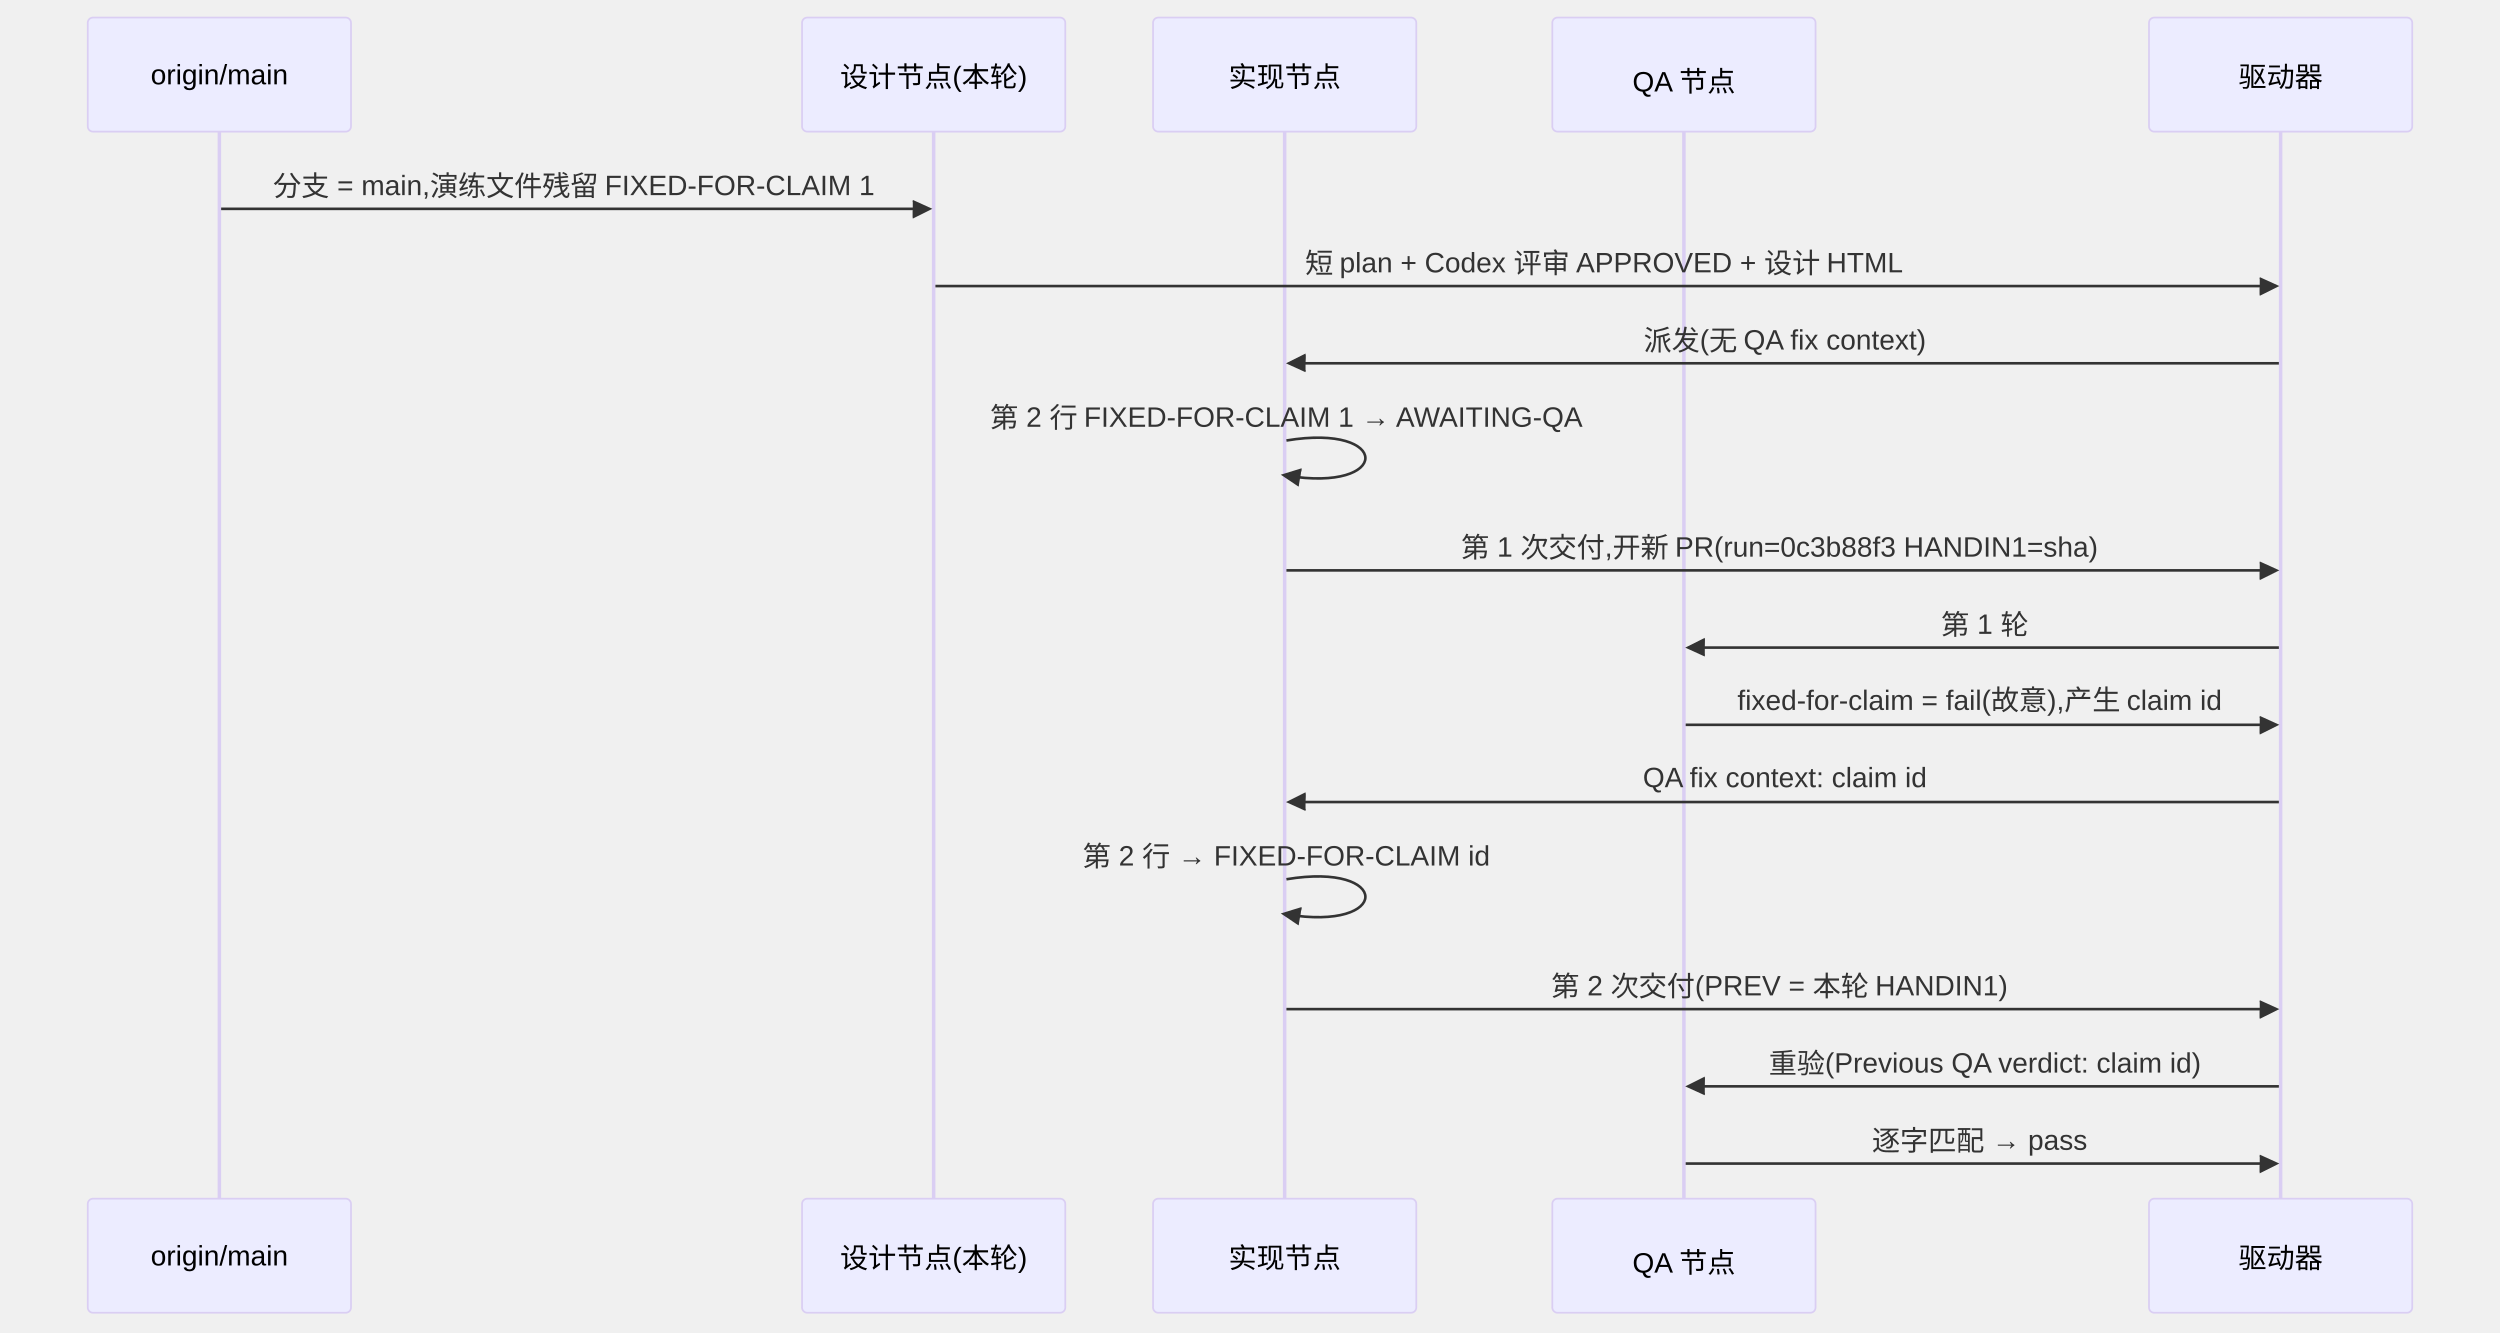
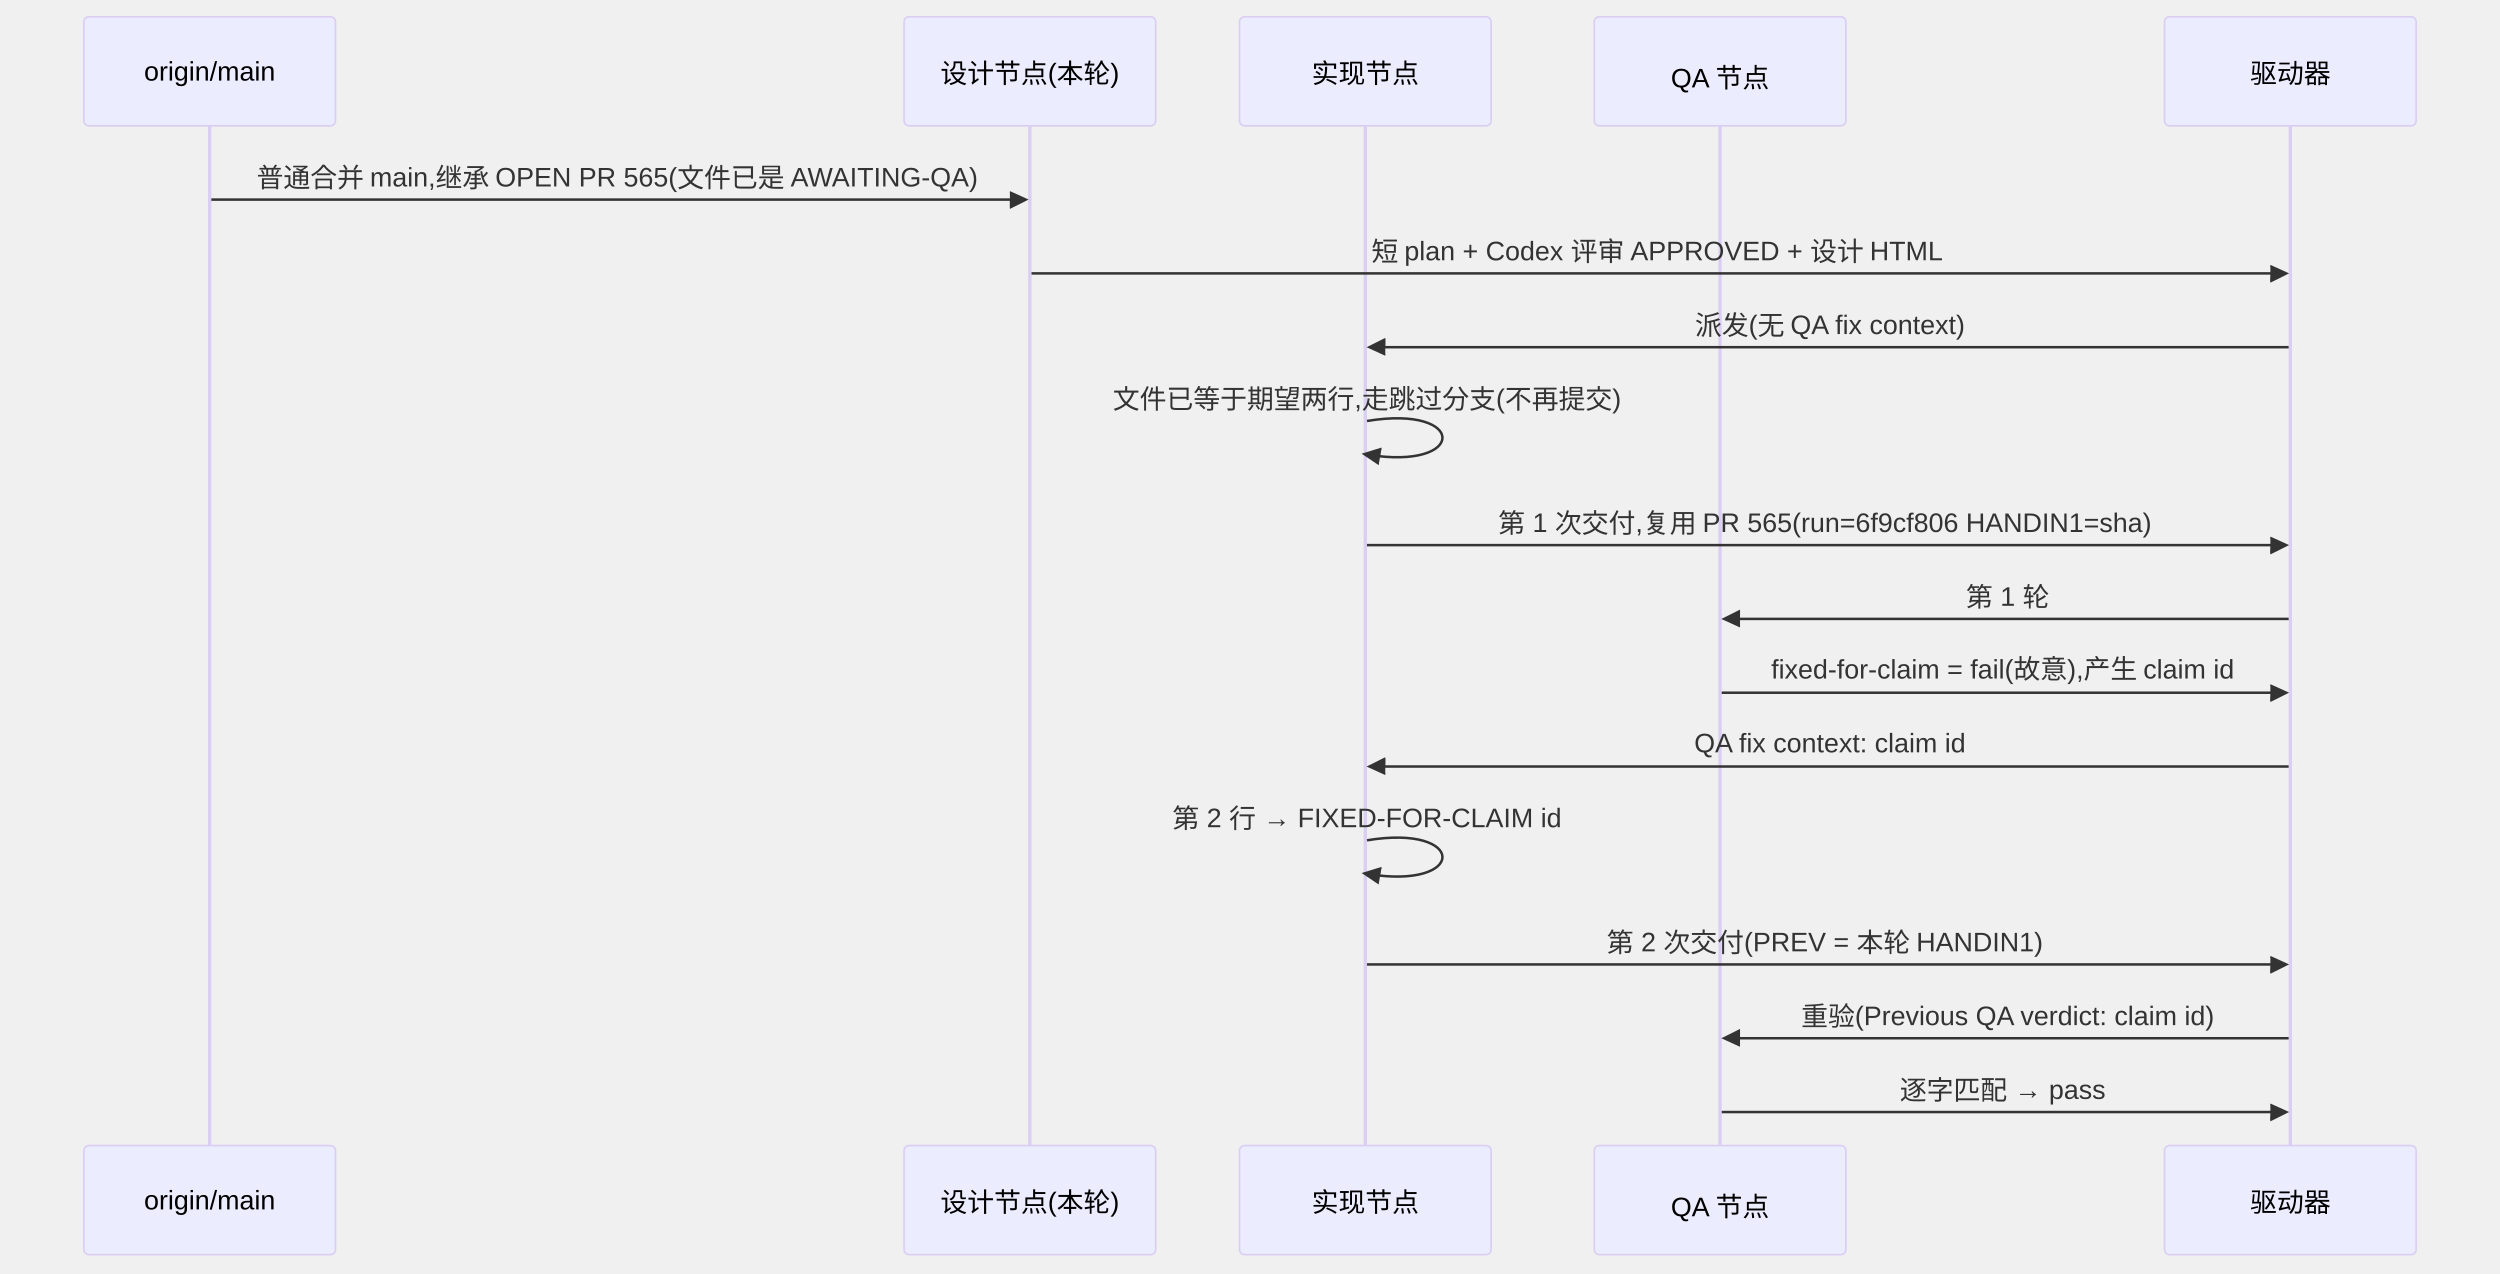
- <svg xmlns="http://www.w3.org/2000/svg" id="FLY-3150-d1" width="100%" style="max-width: 1424.5px; background-color: white;" viewBox="-50 -10 1424.5 759" role="graphics-document document" aria-roledescription="sequence">
+ <svg xmlns="http://www.w3.org/2000/svg" id="FLY-3150-d1" width="100%" style="max-width: 1490.5px; background-color: white;" viewBox="-50 -10 1490.5 759" role="graphics-document document" aria-roledescription="sequence">
  <g>
-     <rect x="1174.5" y="673" fill="#eaeaea" stroke="#666" width="150" height="65" name="D" rx="3" ry="3" class="actor actor-bottom" />
-     <text x="1249.5" y="705.5" dominant-baseline="central" alignment-baseline="central" class="actor actor-box" style="text-anchor: middle; font-size: 16px; font-weight: 400;">
-       <tspan x="1249.5" dy="0">驱动器</tspan>
+     <rect x="1240.5" y="673" fill="#eaeaea" stroke="#666" width="150" height="65" name="D" rx="3" ry="3" class="actor actor-bottom" />
+     <text x="1315.5" y="705.5" dominant-baseline="central" alignment-baseline="central" class="actor actor-box" style="text-anchor: middle; font-size: 16px; font-weight: 400;">
+       <tspan x="1315.5" dy="0">驱动器</tspan>
    </text>
  </g>
  <g>
-     <rect x="834.5" y="673" fill="#eaeaea" stroke="#666" width="150" height="65" name="Q" rx="3" ry="3" class="actor actor-bottom" />
-     <text x="909.5" y="705.5" dominant-baseline="central" alignment-baseline="central" class="actor actor-box" style="text-anchor: middle; font-size: 16px; font-weight: 400;">
-       <tspan x="909.5" dy="0">QA 节点</tspan>
+     <rect x="900.5" y="673" fill="#eaeaea" stroke="#666" width="150" height="65" name="Q" rx="3" ry="3" class="actor actor-bottom" />
+     <text x="975.5" y="705.5" dominant-baseline="central" alignment-baseline="central" class="actor actor-box" style="text-anchor: middle; font-size: 16px; font-weight: 400;">
+       <tspan x="975.5" dy="0">QA 节点</tspan>
    </text>
  </g>
  <g>
-     <rect x="607" y="673" fill="#eaeaea" stroke="#666" width="150" height="65" name="I" rx="3" ry="3" class="actor actor-bottom" />
-     <text x="682" y="705.5" dominant-baseline="central" alignment-baseline="central" class="actor actor-box" style="text-anchor: middle; font-size: 16px; font-weight: 400;">
-       <tspan x="682" dy="0">实现节点</tspan>
+     <rect x="689" y="673" fill="#eaeaea" stroke="#666" width="150" height="65" name="I" rx="3" ry="3" class="actor actor-bottom" />
+     <text x="764" y="705.5" dominant-baseline="central" alignment-baseline="central" class="actor actor-box" style="text-anchor: middle; font-size: 16px; font-weight: 400;">
+       <tspan x="764" dy="0">实现节点</tspan>
    </text>
  </g>
  <g>
-     <rect x="407" y="673" fill="#eaeaea" stroke="#666" width="150" height="65" name="S" rx="3" ry="3" class="actor actor-bottom" />
-     <text x="482" y="705.5" dominant-baseline="central" alignment-baseline="central" class="actor actor-box" style="text-anchor: middle; font-size: 16px; font-weight: 400;">
-       <tspan x="482" dy="0">设计节点(本轮)</tspan>
+     <rect x="489" y="673" fill="#eaeaea" stroke="#666" width="150" height="65" name="S" rx="3" ry="3" class="actor actor-bottom" />
+     <text x="564" y="705.5" dominant-baseline="central" alignment-baseline="central" class="actor actor-box" style="text-anchor: middle; font-size: 16px; font-weight: 400;">
+       <tspan x="564" dy="0">设计节点(本轮)</tspan>
    </text>
  </g>
  <g>
    <rect x="0" y="673" fill="#eaeaea" stroke="#666" width="150" height="65" name="M" rx="3" ry="3" class="actor actor-bottom" />
    <text x="75" y="705.5" dominant-baseline="central" alignment-baseline="central" class="actor actor-box" style="text-anchor: middle; font-size: 16px; font-weight: 400;">
      <tspan x="75" dy="0">origin/main</tspan>
    </text>
  </g>
  <g>
-     <line id="actor4" x1="1249.5" y1="65" x2="1249.5" y2="673" class="actor-line 200" stroke-width="0.5px" stroke="#999" name="D" />
+     <line id="actor4" x1="1315.5" y1="65" x2="1315.5" y2="673" class="actor-line 200" stroke-width="0.5px" stroke="#999" name="D" />
    <g id="root-4">
-       <rect x="1174.5" y="0" fill="#eaeaea" stroke="#666" width="150" height="65" name="D" rx="3" ry="3" class="actor actor-top" />
-       <text x="1249.5" y="32.5" dominant-baseline="central" alignment-baseline="central" class="actor actor-box" style="text-anchor: middle; font-size: 16px; font-weight: 400;">
-         <tspan x="1249.5" dy="0">驱动器</tspan>
+       <rect x="1240.5" y="0" fill="#eaeaea" stroke="#666" width="150" height="65" name="D" rx="3" ry="3" class="actor actor-top" />
+       <text x="1315.5" y="32.5" dominant-baseline="central" alignment-baseline="central" class="actor actor-box" style="text-anchor: middle; font-size: 16px; font-weight: 400;">
+         <tspan x="1315.5" dy="0">驱动器</tspan>
      </text>
    </g>
  </g>
  <g>
-     <line id="actor3" x1="909.5" y1="65" x2="909.5" y2="673" class="actor-line 200" stroke-width="0.5px" stroke="#999" name="Q" />
+     <line id="actor3" x1="975.5" y1="65" x2="975.5" y2="673" class="actor-line 200" stroke-width="0.5px" stroke="#999" name="Q" />
    <g id="root-3">
-       <rect x="834.5" y="0" fill="#eaeaea" stroke="#666" width="150" height="65" name="Q" rx="3" ry="3" class="actor actor-top" />
-       <text x="909.5" y="32.5" dominant-baseline="central" alignment-baseline="central" class="actor actor-box" style="text-anchor: middle; font-size: 16px; font-weight: 400;">
-         <tspan x="909.5" dy="0">QA 节点</tspan>
+       <rect x="900.5" y="0" fill="#eaeaea" stroke="#666" width="150" height="65" name="Q" rx="3" ry="3" class="actor actor-top" />
+       <text x="975.5" y="32.5" dominant-baseline="central" alignment-baseline="central" class="actor actor-box" style="text-anchor: middle; font-size: 16px; font-weight: 400;">
+         <tspan x="975.5" dy="0">QA 节点</tspan>
      </text>
    </g>
  </g>
  <g>
-     <line id="actor2" x1="682" y1="65" x2="682" y2="673" class="actor-line 200" stroke-width="0.5px" stroke="#999" name="I" />
+     <line id="actor2" x1="764" y1="65" x2="764" y2="673" class="actor-line 200" stroke-width="0.5px" stroke="#999" name="I" />
    <g id="root-2">
-       <rect x="607" y="0" fill="#eaeaea" stroke="#666" width="150" height="65" name="I" rx="3" ry="3" class="actor actor-top" />
-       <text x="682" y="32.5" dominant-baseline="central" alignment-baseline="central" class="actor actor-box" style="text-anchor: middle; font-size: 16px; font-weight: 400;">
-         <tspan x="682" dy="0">实现节点</tspan>
+       <rect x="689" y="0" fill="#eaeaea" stroke="#666" width="150" height="65" name="I" rx="3" ry="3" class="actor actor-top" />
+       <text x="764" y="32.5" dominant-baseline="central" alignment-baseline="central" class="actor actor-box" style="text-anchor: middle; font-size: 16px; font-weight: 400;">
+         <tspan x="764" dy="0">实现节点</tspan>
      </text>
    </g>
  </g>
  <g>
-     <line id="actor1" x1="482" y1="65" x2="482" y2="673" class="actor-line 200" stroke-width="0.5px" stroke="#999" name="S" />
+     <line id="actor1" x1="564" y1="65" x2="564" y2="673" class="actor-line 200" stroke-width="0.5px" stroke="#999" name="S" />
    <g id="root-1">
-       <rect x="407" y="0" fill="#eaeaea" stroke="#666" width="150" height="65" name="S" rx="3" ry="3" class="actor actor-top" />
-       <text x="482" y="32.5" dominant-baseline="central" alignment-baseline="central" class="actor actor-box" style="text-anchor: middle; font-size: 16px; font-weight: 400;">
-         <tspan x="482" dy="0">设计节点(本轮)</tspan>
+       <rect x="489" y="0" fill="#eaeaea" stroke="#666" width="150" height="65" name="S" rx="3" ry="3" class="actor actor-top" />
+       <text x="564" y="32.5" dominant-baseline="central" alignment-baseline="central" class="actor actor-box" style="text-anchor: middle; font-size: 16px; font-weight: 400;">
+         <tspan x="564" dy="0">设计节点(本轮)</tspan>
      </text>
    </g>
  </g>
  <g>
    <line id="actor0" x1="75" y1="65" x2="75" y2="673" class="actor-line 200" stroke-width="0.5px" stroke="#999" name="M" />
    <g id="root-0">
      <rect x="0" y="0" fill="#eaeaea" stroke="#666" width="150" height="65" name="M" rx="3" ry="3" class="actor actor-top" />
      <text x="75" y="32.5" dominant-baseline="central" alignment-baseline="central" class="actor actor-box" style="text-anchor: middle; font-size: 16px; font-weight: 400;">
        <tspan x="75" dy="0">origin/main</tspan>
      </text>
    </g>
  </g>
  <style>#FLY-3150-d1{font-family:"trebuchet ms",verdana,arial,sans-serif;font-size:16px;fill:#333;}@keyframes edge-animation-frame{from{stroke-dashoffset:0;}}@keyframes dash{to{stroke-dashoffset:0;}}#FLY-3150-d1 .edge-animation-slow{stroke-dasharray:9,5!important;stroke-dashoffset:900;animation:dash 50s linear infinite;stroke-linecap:round;}#FLY-3150-d1 .edge-animation-fast{stroke-dasharray:9,5!important;stroke-dashoffset:900;animation:dash 20s linear infinite;stroke-linecap:round;}#FLY-3150-d1 .error-icon{fill:#552222;}#FLY-3150-d1 .error-text{fill:#552222;stroke:#552222;}#FLY-3150-d1 .edge-thickness-normal{stroke-width:1px;}#FLY-3150-d1 .edge-thickness-thick{stroke-width:3.5px;}#FLY-3150-d1 .edge-pattern-solid{stroke-dasharray:0;}#FLY-3150-d1 .edge-thickness-invisible{stroke-width:0;fill:none;}#FLY-3150-d1 .edge-pattern-dashed{stroke-dasharray:3;}#FLY-3150-d1 .edge-pattern-dotted{stroke-dasharray:2;}#FLY-3150-d1 .marker{fill:#333333;stroke:#333333;}#FLY-3150-d1 .marker.cross{stroke:#333333;}#FLY-3150-d1 svg{font-family:"trebuchet ms",verdana,arial,sans-serif;font-size:16px;}#FLY-3150-d1 p{margin:0;}#FLY-3150-d1 .actor{stroke:hsl(259.626, 59.777%, 87.902%);fill:#ECECFF;}#FLY-3150-d1 text.actor&gt;tspan{fill:black;stroke:none;}#FLY-3150-d1 .actor-line{stroke:hsl(259.626, 59.777%, 87.902%);}#FLY-3150-d1 .innerArc{stroke-width:1.5;stroke-dasharray:none;}#FLY-3150-d1 .messageLine0{stroke-width:1.5;stroke-dasharray:none;stroke:#333;}#FLY-3150-d1 .messageLine1{stroke-width:1.5;stroke-dasharray:2,2;stroke:#333;}#FLY-3150-d1 #arrowhead path{fill:#333;stroke:#333;}#FLY-3150-d1 .sequenceNumber{fill:white;}#FLY-3150-d1 #sequencenumber{fill:#333;}#FLY-3150-d1 #crosshead path{fill:#333;stroke:#333;}#FLY-3150-d1 .messageText{fill:#333;stroke:none;}#FLY-3150-d1 .labelBox{stroke:hsl(259.626, 59.777%, 87.902%);fill:#ECECFF;}#FLY-3150-d1 .labelText,#FLY-3150-d1 .labelText&gt;tspan{fill:black;stroke:none;}#FLY-3150-d1 .loopText,#FLY-3150-d1 .loopText&gt;tspan{fill:black;stroke:none;}#FLY-3150-d1 .loopLine{stroke-width:2px;stroke-dasharray:2,2;stroke:hsl(259.626, 59.777%, 87.902%);fill:hsl(259.626, 59.777%, 87.902%);}#FLY-3150-d1 .note{stroke:#aaaa33;fill:#fff5ad;}#FLY-3150-d1 .noteText,#FLY-3150-d1 .noteText&gt;tspan{fill:black;stroke:none;}#FLY-3150-d1 .activation0{fill:#f4f4f4;stroke:#666;}#FLY-3150-d1 .activation1{fill:#f4f4f4;stroke:#666;}#FLY-3150-d1 .activation2{fill:#f4f4f4;stroke:#666;}#FLY-3150-d1 .actorPopupMenu{position:absolute;}#FLY-3150-d1 .actorPopupMenuPanel{position:absolute;fill:#ECECFF;box-shadow:0px 8px 16px 0px rgba(0,0,0,0.2);filter:drop-shadow(3px 5px 2px rgb(0 0 0 / 0.4));}#FLY-3150-d1 .actor-man line{stroke:hsl(259.626, 59.777%, 87.902%);fill:#ECECFF;}#FLY-3150-d1 .actor-man circle,#FLY-3150-d1 line{stroke:hsl(259.626, 59.777%, 87.902%);fill:#ECECFF;stroke-width:2px;}#FLY-3150-d1 :root{--mermaid-font-family:"trebuchet ms",verdana,arial,sans-serif;}</style>
  <g />
  <defs>
    <symbol id="computer" width="24" height="24">
      <path transform="scale(.5)" d="M2 2v13h20v-13h-20zm18 11h-16v-9h16v9zm-10.228 6l.466-1h3.524l.467 1h-4.457zm14.228 3h-24l2-6h2.104l-1.33 4h18.45l-1.297-4h2.073l2 6zm-5-10h-14v-7h14v7z" />
    </symbol>
  </defs>
  <defs>
    <symbol id="database" fill-rule="evenodd" clip-rule="evenodd">
      <path transform="scale(.5)" d="M12.258.001l.256.004.255.005.253.008.251.01.249.012.247.015.246.016.242.019.241.02.239.023.236.024.233.027.231.028.229.031.225.032.223.034.22.036.217.038.214.04.211.041.208.043.205.045.201.046.198.048.194.05.191.051.187.053.183.054.18.056.175.057.172.059.168.06.163.061.16.063.155.064.15.066.074.033.073.033.071.034.07.034.069.035.068.035.067.035.066.035.064.036.064.036.062.036.06.036.06.037.058.037.058.037.055.038.055.038.053.038.052.038.051.039.05.039.048.039.047.039.045.04.044.04.043.04.041.04.04.041.039.041.037.041.036.041.034.041.033.042.032.042.03.042.029.042.027.042.026.043.024.043.023.043.021.043.02.043.018.044.017.043.015.044.013.044.012.044.011.045.009.044.007.045.006.045.004.045.002.045.001.045v17l-.001.045-.002.045-.004.045-.006.045-.007.045-.009.044-.011.045-.012.044-.013.044-.015.044-.017.043-.018.044-.02.043-.021.043-.023.043-.024.043-.026.043-.027.042-.029.042-.03.042-.032.042-.033.042-.034.041-.036.041-.037.041-.039.041-.04.041-.041.04-.043.04-.044.04-.045.04-.047.039-.048.039-.05.039-.051.039-.052.038-.053.038-.055.038-.055.038-.058.037-.058.037-.06.037-.06.036-.062.036-.064.036-.064.036-.066.035-.067.035-.068.035-.069.035-.07.034-.071.034-.073.033-.074.033-.15.066-.155.064-.16.063-.163.061-.168.06-.172.059-.175.057-.18.056-.183.054-.187.053-.191.051-.194.05-.198.048-.201.046-.205.045-.208.043-.211.041-.214.04-.217.038-.22.036-.223.034-.225.032-.229.031-.231.028-.233.027-.236.024-.239.023-.241.02-.242.019-.246.016-.247.015-.249.012-.251.01-.253.008-.255.005-.256.004-.258.001-.258-.001-.256-.004-.255-.005-.253-.008-.251-.01-.249-.012-.247-.015-.245-.016-.243-.019-.241-.02-.238-.023-.236-.024-.234-.027-.231-.028-.228-.031-.226-.032-.223-.034-.22-.036-.217-.038-.214-.04-.211-.041-.208-.043-.204-.045-.201-.046-.198-.048-.195-.05-.19-.051-.187-.053-.184-.054-.179-.056-.176-.057-.172-.059-.167-.06-.164-.061-.159-.063-.155-.064-.151-.066-.074-.033-.072-.033-.072-.034-.07-.034-.069-.035-.068-.035-.067-.035-.066-.035-.064-.036-.063-.036-.062-.036-.061-.036-.06-.037-.058-.037-.057-.037-.056-.038-.055-.038-.053-.038-.052-.038-.051-.039-.049-.039-.049-.039-.046-.039-.046-.04-.044-.04-.043-.04-.041-.04-.04-.041-.039-.041-.037-.041-.036-.041-.034-.041-.033-.042-.032-.042-.03-.042-.029-.042-.027-.042-.026-.043-.024-.043-.023-.043-.021-.043-.02-.043-.018-.044-.017-.043-.015-.044-.013-.044-.012-.044-.011-.045-.009-.044-.007-.045-.006-.045-.004-.045-.002-.045-.001-.045v-17l.001-.045.002-.045.004-.045.006-.045.007-.045.009-.044.011-.045.012-.044.013-.044.015-.044.017-.043.018-.044.02-.043.021-.043.023-.043.024-.043.026-.043.027-.042.029-.042.03-.042.032-.042.033-.042.034-.041.036-.041.037-.041.039-.041.04-.041.041-.04.043-.04.044-.04.046-.04.046-.039.049-.039.049-.039.051-.039.052-.038.053-.038.055-.038.056-.038.057-.037.058-.037.06-.037.061-.036.062-.036.063-.036.064-.036.066-.035.067-.035.068-.035.069-.035.07-.034.072-.034.072-.033.074-.033.151-.066.155-.064.159-.063.164-.061.167-.06.172-.059.176-.057.179-.056.184-.054.187-.053.19-.051.195-.05.198-.048.201-.046.204-.045.208-.043.211-.041.214-.04.217-.038.22-.036.223-.034.226-.032.228-.031.231-.028.234-.027.236-.024.238-.023.241-.02.243-.019.245-.016.247-.015.249-.012.251-.01.253-.008.255-.005.256-.004.258-.001.258.001zm-9.258 20.499v.01l.001.021.003.021.004.022.005.021.006.022.007.022.009.023.01.022.011.023.012.023.013.023.015.023.016.024.017.023.018.024.019.024.021.024.022.025.023.024.024.025.052.049.056.05.061.051.066.051.07.051.075.051.079.052.084.052.088.052.092.052.097.052.102.051.105.052.11.052.114.051.119.051.123.051.127.05.131.05.135.05.139.048.144.049.147.047.152.047.155.047.16.045.163.045.167.043.171.043.176.041.178.041.183.039.187.039.19.037.194.035.197.035.202.033.204.031.209.03.212.029.216.027.219.025.222.024.226.021.23.02.233.018.236.016.24.015.243.012.246.01.249.008.253.005.256.004.259.001.26-.001.257-.004.254-.005.25-.008.247-.011.244-.012.241-.014.237-.016.233-.018.231-.021.226-.021.224-.024.22-.026.216-.027.212-.028.21-.031.205-.031.202-.034.198-.034.194-.036.191-.037.187-.039.183-.04.179-.04.175-.042.172-.043.168-.044.163-.045.16-.046.155-.046.152-.047.148-.048.143-.049.139-.049.136-.05.131-.05.126-.05.123-.051.118-.052.114-.051.11-.052.106-.052.101-.052.096-.052.092-.052.088-.053.083-.051.079-.052.074-.052.07-.051.065-.051.06-.051.056-.05.051-.05.023-.024.023-.025.021-.024.02-.024.019-.024.018-.024.017-.024.015-.023.014-.024.013-.023.012-.023.01-.023.01-.022.008-.022.006-.022.006-.022.004-.022.004-.021.001-.021.001-.021v-4.127l-.077.055-.08.053-.083.054-.085.053-.087.052-.09.052-.093.051-.095.05-.097.05-.1.049-.102.049-.105.048-.106.047-.109.047-.111.046-.114.045-.115.045-.118.044-.12.043-.122.042-.124.042-.126.041-.128.04-.13.04-.132.038-.134.038-.135.037-.138.037-.139.035-.142.035-.143.034-.144.033-.147.032-.148.031-.15.03-.151.03-.153.029-.154.027-.156.027-.158.026-.159.025-.161.024-.162.023-.163.022-.165.021-.166.02-.167.019-.169.018-.169.017-.171.016-.173.015-.173.014-.175.013-.175.012-.177.011-.178.01-.179.008-.179.008-.181.006-.182.005-.182.004-.184.003-.184.002h-.37l-.184-.002-.184-.003-.182-.004-.182-.005-.181-.006-.179-.008-.179-.008-.178-.01-.176-.011-.176-.012-.175-.013-.173-.014-.172-.015-.171-.016-.17-.017-.169-.018-.167-.019-.166-.02-.165-.021-.163-.022-.162-.023-.161-.024-.159-.025-.157-.026-.156-.027-.155-.027-.153-.029-.151-.03-.15-.03-.148-.031-.146-.032-.145-.033-.143-.034-.141-.035-.14-.035-.137-.037-.136-.037-.134-.038-.132-.038-.13-.04-.128-.04-.126-.041-.124-.042-.122-.042-.12-.044-.117-.043-.116-.045-.113-.045-.112-.046-.109-.047-.106-.047-.105-.048-.102-.049-.1-.049-.097-.05-.095-.05-.093-.052-.09-.051-.087-.052-.085-.053-.083-.054-.08-.054-.077-.054v4.127zm0-5.654v.011l.001.021.003.021.004.021.005.022.006.022.007.022.009.022.01.022.011.023.012.023.013.023.015.024.016.023.017.024.018.024.019.024.021.024.022.024.023.025.024.024.052.05.056.05.061.05.066.051.07.051.075.052.079.051.084.052.088.052.092.052.097.052.102.052.105.052.11.051.114.051.119.052.123.05.127.051.131.05.135.049.139.049.144.048.147.048.152.047.155.046.16.045.163.045.167.044.171.042.176.042.178.04.183.04.187.038.19.037.194.036.197.034.202.033.204.032.209.03.212.028.216.027.219.025.222.024.226.022.23.02.233.018.236.016.24.014.243.012.246.01.249.008.253.006.256.003.259.001.26-.001.257-.003.254-.006.25-.008.247-.01.244-.012.241-.015.237-.016.233-.018.231-.02.226-.022.224-.024.22-.025.216-.027.212-.029.21-.03.205-.032.202-.033.198-.035.194-.036.191-.037.187-.039.183-.039.179-.041.175-.042.172-.043.168-.044.163-.045.16-.045.155-.047.152-.047.148-.048.143-.048.139-.05.136-.049.131-.05.126-.051.123-.051.118-.051.114-.052.11-.052.106-.052.101-.052.096-.052.092-.052.088-.052.083-.052.079-.052.074-.051.07-.052.065-.051.06-.05.056-.051.051-.049.023-.025.023-.024.021-.025.02-.024.019-.024.018-.024.017-.024.015-.023.014-.023.013-.024.012-.022.01-.023.01-.023.008-.022.006-.022.006-.022.004-.021.004-.022.001-.021.001-.021v-4.139l-.077.054-.08.054-.083.054-.085.052-.087.053-.09.051-.093.051-.095.051-.097.05-.1.049-.102.049-.105.048-.106.047-.109.047-.111.046-.114.045-.115.044-.118.044-.12.044-.122.042-.124.042-.126.041-.128.04-.13.039-.132.039-.134.038-.135.037-.138.036-.139.036-.142.035-.143.033-.144.033-.147.033-.148.031-.15.03-.151.03-.153.028-.154.028-.156.027-.158.026-.159.025-.161.024-.162.023-.163.022-.165.021-.166.02-.167.019-.169.018-.169.017-.171.016-.173.015-.173.014-.175.013-.175.012-.177.011-.178.009-.179.009-.179.007-.181.007-.182.005-.182.004-.184.003-.184.002h-.37l-.184-.002-.184-.003-.182-.004-.182-.005-.181-.007-.179-.007-.179-.009-.178-.009-.176-.011-.176-.012-.175-.013-.173-.014-.172-.015-.171-.016-.17-.017-.169-.018-.167-.019-.166-.02-.165-.021-.163-.022-.162-.023-.161-.024-.159-.025-.157-.026-.156-.027-.155-.028-.153-.028-.151-.03-.15-.03-.148-.031-.146-.033-.145-.033-.143-.033-.141-.035-.14-.036-.137-.036-.136-.037-.134-.038-.132-.039-.13-.039-.128-.04-.126-.041-.124-.042-.122-.043-.12-.043-.117-.044-.116-.044-.113-.046-.112-.046-.109-.046-.106-.047-.105-.048-.102-.049-.1-.049-.097-.05-.095-.051-.093-.051-.09-.051-.087-.053-.085-.052-.083-.054-.08-.054-.077-.054v4.139zm0-5.666v.011l.001.02.003.022.004.021.005.022.006.021.007.022.009.023.01.022.011.023.012.023.013.023.015.023.016.024.017.024.018.023.019.024.021.025.022.024.023.024.024.025.052.05.056.05.061.05.066.051.07.051.075.052.079.051.084.052.088.052.092.052.097.052.102.052.105.051.11.052.114.051.119.051.123.051.127.05.131.05.135.05.139.049.144.048.147.048.152.047.155.046.16.045.163.045.167.043.171.043.176.042.178.04.183.04.187.038.19.037.194.036.197.034.202.033.204.032.209.03.212.028.216.027.219.025.222.024.226.021.23.02.233.018.236.017.24.014.243.012.246.01.249.008.253.006.256.003.259.001.26-.001.257-.003.254-.006.25-.008.247-.01.244-.013.241-.014.237-.016.233-.018.231-.02.226-.022.224-.024.22-.025.216-.027.212-.029.21-.03.205-.032.202-.033.198-.035.194-.036.191-.037.187-.039.183-.039.179-.041.175-.042.172-.043.168-.044.163-.045.16-.045.155-.047.152-.047.148-.048.143-.049.139-.049.136-.049.131-.051.126-.05.123-.051.118-.052.114-.051.11-.052.106-.052.101-.052.096-.052.092-.052.088-.052.083-.052.079-.052.074-.052.07-.051.065-.051.06-.051.056-.05.051-.049.023-.025.023-.025.021-.024.02-.024.019-.024.018-.024.017-.024.015-.023.014-.024.013-.023.012-.023.01-.022.01-.023.008-.022.006-.022.006-.022.004-.022.004-.021.001-.021.001-.021v-4.153l-.077.054-.08.054-.083.053-.085.053-.087.053-.09.051-.093.051-.095.051-.097.05-.1.049-.102.048-.105.048-.106.048-.109.046-.111.046-.114.046-.115.044-.118.044-.12.043-.122.043-.124.042-.126.041-.128.04-.13.039-.132.039-.134.038-.135.037-.138.036-.139.036-.142.034-.143.034-.144.033-.147.032-.148.032-.15.03-.151.03-.153.028-.154.028-.156.027-.158.026-.159.024-.161.024-.162.023-.163.023-.165.021-.166.02-.167.019-.169.018-.169.017-.171.016-.173.015-.173.014-.175.013-.175.012-.177.01-.178.01-.179.009-.179.007-.181.006-.182.006-.182.004-.184.003-.184.001-.185.001-.185-.001-.184-.001-.184-.003-.182-.004-.182-.006-.181-.006-.179-.007-.179-.009-.178-.01-.176-.01-.176-.012-.175-.013-.173-.014-.172-.015-.171-.016-.17-.017-.169-.018-.167-.019-.166-.02-.165-.021-.163-.023-.162-.023-.161-.024-.159-.024-.157-.026-.156-.027-.155-.028-.153-.028-.151-.03-.15-.03-.148-.032-.146-.032-.145-.033-.143-.034-.141-.034-.14-.036-.137-.036-.136-.037-.134-.038-.132-.039-.13-.039-.128-.041-.126-.041-.124-.041-.122-.043-.12-.043-.117-.044-.116-.044-.113-.046-.112-.046-.109-.046-.106-.048-.105-.048-.102-.048-.1-.05-.097-.049-.095-.051-.093-.051-.09-.052-.087-.052-.085-.053-.083-.053-.08-.054-.077-.054v4.153zm8.74-8.179l-.257.004-.254.005-.25.008-.247.011-.244.012-.241.014-.237.016-.233.018-.231.021-.226.022-.224.023-.22.026-.216.027-.212.028-.21.031-.205.032-.202.033-.198.034-.194.036-.191.038-.187.038-.183.04-.179.041-.175.042-.172.043-.168.043-.163.045-.16.046-.155.046-.152.048-.148.048-.143.048-.139.049-.136.05-.131.05-.126.051-.123.051-.118.051-.114.052-.11.052-.106.052-.101.052-.096.052-.092.052-.088.052-.083.052-.079.052-.074.051-.07.052-.065.051-.06.05-.056.05-.051.05-.023.025-.023.024-.021.024-.02.025-.019.024-.018.024-.017.023-.015.024-.014.023-.013.023-.012.023-.01.023-.01.022-.008.022-.006.023-.006.021-.004.022-.004.021-.001.021-.001.021.001.021.001.021.004.021.004.022.006.021.006.023.008.022.01.022.01.023.012.023.013.023.014.023.015.024.017.023.018.024.019.024.02.025.021.024.023.024.023.025.051.05.056.05.06.05.065.051.07.052.074.051.079.052.083.052.088.052.092.052.096.052.101.052.106.052.11.052.114.052.118.051.123.051.126.051.131.05.136.05.139.049.143.048.148.048.152.048.155.046.16.046.163.045.168.043.172.043.175.042.179.041.183.04.187.038.191.038.194.036.198.034.202.033.205.032.21.031.212.028.216.027.22.026.224.023.226.022.231.021.233.018.237.016.241.014.244.012.247.011.25.008.254.005.257.004.26.001.26-.001.257-.004.254-.005.25-.008.247-.011.244-.012.241-.014.237-.016.233-.018.231-.021.226-.022.224-.023.22-.026.216-.027.212-.028.21-.031.205-.032.202-.033.198-.034.194-.036.191-.038.187-.038.183-.04.179-.041.175-.042.172-.043.168-.043.163-.045.16-.046.155-.046.152-.048.148-.048.143-.048.139-.049.136-.05.131-.05.126-.051.123-.051.118-.051.114-.052.11-.052.106-.052.101-.052.096-.052.092-.052.088-.052.083-.052.079-.052.074-.051.07-.052.065-.051.06-.05.056-.05.051-.05.023-.025.023-.024.021-.024.02-.025.019-.024.018-.024.017-.023.015-.024.014-.023.013-.023.012-.023.01-.023.01-.022.008-.022.006-.023.006-.021.004-.022.004-.021.001-.021.001-.021-.001-.021-.001-.021-.004-.021-.004-.022-.006-.021-.006-.023-.008-.022-.01-.022-.01-.023-.012-.023-.013-.023-.014-.023-.015-.024-.017-.023-.018-.024-.019-.024-.02-.025-.021-.024-.023-.024-.023-.025-.051-.05-.056-.05-.06-.05-.065-.051-.07-.052-.074-.051-.079-.052-.083-.052-.088-.052-.092-.052-.096-.052-.101-.052-.106-.052-.11-.052-.114-.052-.118-.051-.123-.051-.126-.051-.131-.05-.136-.05-.139-.049-.143-.048-.148-.048-.152-.048-.155-.046-.16-.046-.163-.045-.168-.043-.172-.043-.175-.042-.179-.041-.183-.04-.187-.038-.191-.038-.194-.036-.198-.034-.202-.033-.205-.032-.21-.031-.212-.028-.216-.027-.22-.026-.224-.023-.226-.022-.231-.021-.233-.018-.237-.016-.241-.014-.244-.012-.247-.011-.25-.008-.254-.005-.257-.004-.26-.001-.26.001z" />
    </symbol>
  </defs>
  <defs>
    <symbol id="clock" width="24" height="24">
      <path transform="scale(.5)" d="M12 2c5.514 0 10 4.486 10 10s-4.486 10-10 10-10-4.486-10-10 4.486-10 10-10zm0-2c-6.627 0-12 5.373-12 12s5.373 12 12 12 12-5.373 12-12-5.373-12-12-12zm5.848 12.459c.202.038.202.333.001.372-1.907.361-6.045 1.111-6.547 1.111-.719 0-1.301-.582-1.301-1.301 0-.512.77-5.447 1.125-7.445.034-.192.312-.181.343.014l.985 6.238 5.394 1.011z" />
    </symbol>
  </defs>
  <defs>
    <marker id="arrowhead" refX="7.9" refY="5" markerUnits="userSpaceOnUse" markerWidth="12" markerHeight="12" orient="auto-start-reverse">
      <path d="M -1 0 L 10 5 L 0 10 z" />
    </marker>
  </defs>
  <defs>
    <marker id="crosshead" markerWidth="15" markerHeight="8" orient="auto" refX="4" refY="4.5">
      <path fill="none" stroke="#000000" stroke-width="1pt" d="M 1,2 L 6,7 M 6,2 L 1,7" style="stroke-dasharray: 0, 0;" />
    </marker>
  </defs>
  <defs>
    <marker id="filled-head" refX="15.5" refY="7" markerWidth="20" markerHeight="28" orient="auto">
      <path d="M 18,7 L9,13 L14,7 L9,1 Z" />
    </marker>
  </defs>
  <defs>
    <marker id="sequencenumber" refX="15" refY="15" markerWidth="60" markerHeight="40" orient="auto">
      <circle cx="15" cy="15" r="6" />
    </marker>
  </defs>
-   <text x="277" y="80" text-anchor="middle" dominant-baseline="middle" alignment-baseline="middle" class="messageText" dy="1em" style="font-size: 16px; font-weight: 400;">分支 = main,演练文件残留 FIXED-FOR-CLAIM 1</text>
-   <line x1="76" y1="109" x2="478" y2="109" class="messageLine0" stroke-width="2" stroke="none" marker-end="url(#arrowhead)" style="fill: none;" />
-   <text x="864" y="124" text-anchor="middle" dominant-baseline="middle" alignment-baseline="middle" class="messageText" dy="1em" style="font-size: 16px; font-weight: 400;">短 plan + Codex 评审 APPROVED + 设计 HTML</text>
-   <line x1="483" y1="153" x2="1245.5" y2="153" class="messageLine0" stroke-width="2" stroke="none" marker-end="url(#arrowhead)" style="fill: none;" />
-   <text x="967" y="168" text-anchor="middle" dominant-baseline="middle" alignment-baseline="middle" class="messageText" dy="1em" style="font-size: 16px; font-weight: 400;">派发(无 QA fix context)</text>
-   <line x1="1248.5" y1="197" x2="686" y2="197" class="messageLine0" stroke-width="2" stroke="none" marker-end="url(#arrowhead)" style="fill: none;" />
-   <text x="683" y="212" text-anchor="middle" dominant-baseline="middle" alignment-baseline="middle" class="messageText" dy="1em" style="font-size: 16px; font-weight: 400;">第 2 行 FIXED-FOR-CLAIM 1 → AWAITING-QA</text>
-   <path d="M 683,241 C 743,231 743,271 683,261" class="messageLine0" stroke-width="2" stroke="none" marker-end="url(#arrowhead)" style="fill: none;" />
-   <text x="964" y="286" text-anchor="middle" dominant-baseline="middle" alignment-baseline="middle" class="messageText" dy="1em" style="font-size: 16px; font-weight: 400;">第 1 次交付,开新 PR(run=0c3b88f3 HANDIN1=sha)</text>
-   <line x1="683" y1="315" x2="1245.5" y2="315" class="messageLine0" stroke-width="2" stroke="none" marker-end="url(#arrowhead)" style="fill: none;" />
-   <text x="1081" y="330" text-anchor="middle" dominant-baseline="middle" alignment-baseline="middle" class="messageText" dy="1em" style="font-size: 16px; font-weight: 400;">第 1 轮</text>
-   <line x1="1248.5" y1="359" x2="913.5" y2="359" class="messageLine0" stroke-width="2" stroke="none" marker-end="url(#arrowhead)" style="fill: none;" />
-   <text x="1078" y="374" text-anchor="middle" dominant-baseline="middle" alignment-baseline="middle" class="messageText" dy="1em" style="font-size: 16px; font-weight: 400;">fixed-for-claim = fail(故意),产生 claim id</text>
-   <line x1="910.5" y1="403" x2="1245.5" y2="403" class="messageLine0" stroke-width="2" stroke="none" marker-end="url(#arrowhead)" style="fill: none;" />
-   <text x="967" y="418" text-anchor="middle" dominant-baseline="middle" alignment-baseline="middle" class="messageText" dy="1em" style="font-size: 16px; font-weight: 400;">QA fix context: claim id</text>
-   <line x1="1248.5" y1="447" x2="686" y2="447" class="messageLine0" stroke-width="2" stroke="none" marker-end="url(#arrowhead)" style="fill: none;" />
-   <text x="683" y="462" text-anchor="middle" dominant-baseline="middle" alignment-baseline="middle" class="messageText" dy="1em" style="font-size: 16px; font-weight: 400;">第 2 行 → FIXED-FOR-CLAIM id</text>
-   <path d="M 683,491 C 743,481 743,521 683,511" class="messageLine0" stroke-width="2" stroke="none" marker-end="url(#arrowhead)" style="fill: none;" />
-   <text x="964" y="536" text-anchor="middle" dominant-baseline="middle" alignment-baseline="middle" class="messageText" dy="1em" style="font-size: 16px; font-weight: 400;">第 2 次交付(PREV = 本轮 HANDIN1)</text>
-   <line x1="683" y1="565" x2="1245.5" y2="565" class="messageLine0" stroke-width="2" stroke="none" marker-end="url(#arrowhead)" style="fill: none;" />
-   <text x="1081" y="580" text-anchor="middle" dominant-baseline="middle" alignment-baseline="middle" class="messageText" dy="1em" style="font-size: 16px; font-weight: 400;">重验(Previous QA verdict: claim id)</text>
-   <line x1="1248.5" y1="609" x2="913.5" y2="609" class="messageLine0" stroke-width="2" stroke="none" marker-end="url(#arrowhead)" style="fill: none;" />
-   <text x="1078" y="624" text-anchor="middle" dominant-baseline="middle" alignment-baseline="middle" class="messageText" dy="1em" style="font-size: 16px; font-weight: 400;">逐字匹配 → pass</text>
-   <line x1="910.5" y1="653" x2="1245.5" y2="653" class="messageLine0" stroke-width="2" stroke="none" marker-end="url(#arrowhead)" style="fill: none;" />
+   <text x="318" y="80" text-anchor="middle" dominant-baseline="middle" alignment-baseline="middle" class="messageText" dy="1em" style="font-size: 16px; font-weight: 400;">普通合并 main,继承 OPEN PR 565(文件已是 AWAITING-QA)</text>
+   <line x1="76" y1="109" x2="560" y2="109" class="messageLine0" stroke-width="2" stroke="none" marker-end="url(#arrowhead)" style="fill: none;" />
+   <text x="938" y="124" text-anchor="middle" dominant-baseline="middle" alignment-baseline="middle" class="messageText" dy="1em" style="font-size: 16px; font-weight: 400;">短 plan + Codex 评审 APPROVED + 设计 HTML</text>
+   <line x1="565" y1="153" x2="1311.5" y2="153" class="messageLine0" stroke-width="2" stroke="none" marker-end="url(#arrowhead)" style="fill: none;" />
+   <text x="1041" y="168" text-anchor="middle" dominant-baseline="middle" alignment-baseline="middle" class="messageText" dy="1em" style="font-size: 16px; font-weight: 400;">派发(无 QA fix context)</text>
+   <line x1="1314.5" y1="197" x2="768" y2="197" class="messageLine0" stroke-width="2" stroke="none" marker-end="url(#arrowhead)" style="fill: none;" />
+   <text x="765" y="212" text-anchor="middle" dominant-baseline="middle" alignment-baseline="middle" class="messageText" dy="1em" style="font-size: 16px; font-weight: 400;">文件已等于期望两行,走跳过分支(不再提交)</text>
+   <path d="M 765,241 C 825,231 825,271 765,261" class="messageLine0" stroke-width="2" stroke="none" marker-end="url(#arrowhead)" style="fill: none;" />
+   <text x="1038" y="286" text-anchor="middle" dominant-baseline="middle" alignment-baseline="middle" class="messageText" dy="1em" style="font-size: 16px; font-weight: 400;">第 1 次交付,复用 PR 565(run=6f9cf806 HANDIN1=sha)</text>
+   <line x1="765" y1="315" x2="1311.5" y2="315" class="messageLine0" stroke-width="2" stroke="none" marker-end="url(#arrowhead)" style="fill: none;" />
+   <text x="1147" y="330" text-anchor="middle" dominant-baseline="middle" alignment-baseline="middle" class="messageText" dy="1em" style="font-size: 16px; font-weight: 400;">第 1 轮</text>
+   <line x1="1314.5" y1="359" x2="979.5" y2="359" class="messageLine0" stroke-width="2" stroke="none" marker-end="url(#arrowhead)" style="fill: none;" />
+   <text x="1144" y="374" text-anchor="middle" dominant-baseline="middle" alignment-baseline="middle" class="messageText" dy="1em" style="font-size: 16px; font-weight: 400;">fixed-for-claim = fail(故意),产生 claim id</text>
+   <line x1="976.5" y1="403" x2="1311.5" y2="403" class="messageLine0" stroke-width="2" stroke="none" marker-end="url(#arrowhead)" style="fill: none;" />
+   <text x="1041" y="418" text-anchor="middle" dominant-baseline="middle" alignment-baseline="middle" class="messageText" dy="1em" style="font-size: 16px; font-weight: 400;">QA fix context: claim id</text>
+   <line x1="1314.5" y1="447" x2="768" y2="447" class="messageLine0" stroke-width="2" stroke="none" marker-end="url(#arrowhead)" style="fill: none;" />
+   <text x="765" y="462" text-anchor="middle" dominant-baseline="middle" alignment-baseline="middle" class="messageText" dy="1em" style="font-size: 16px; font-weight: 400;">第 2 行 → FIXED-FOR-CLAIM id</text>
+   <path d="M 765,491 C 825,481 825,521 765,511" class="messageLine0" stroke-width="2" stroke="none" marker-end="url(#arrowhead)" style="fill: none;" />
+   <text x="1038" y="536" text-anchor="middle" dominant-baseline="middle" alignment-baseline="middle" class="messageText" dy="1em" style="font-size: 16px; font-weight: 400;">第 2 次交付(PREV = 本轮 HANDIN1)</text>
+   <line x1="765" y1="565" x2="1311.5" y2="565" class="messageLine0" stroke-width="2" stroke="none" marker-end="url(#arrowhead)" style="fill: none;" />
+   <text x="1147" y="580" text-anchor="middle" dominant-baseline="middle" alignment-baseline="middle" class="messageText" dy="1em" style="font-size: 16px; font-weight: 400;">重验(Previous QA verdict: claim id)</text>
+   <line x1="1314.5" y1="609" x2="979.5" y2="609" class="messageLine0" stroke-width="2" stroke="none" marker-end="url(#arrowhead)" style="fill: none;" />
+   <text x="1144" y="624" text-anchor="middle" dominant-baseline="middle" alignment-baseline="middle" class="messageText" dy="1em" style="font-size: 16px; font-weight: 400;">逐字匹配 → pass</text>
+   <line x1="976.5" y1="653" x2="1311.5" y2="653" class="messageLine0" stroke-width="2" stroke="none" marker-end="url(#arrowhead)" style="fill: none;" />
</svg>
